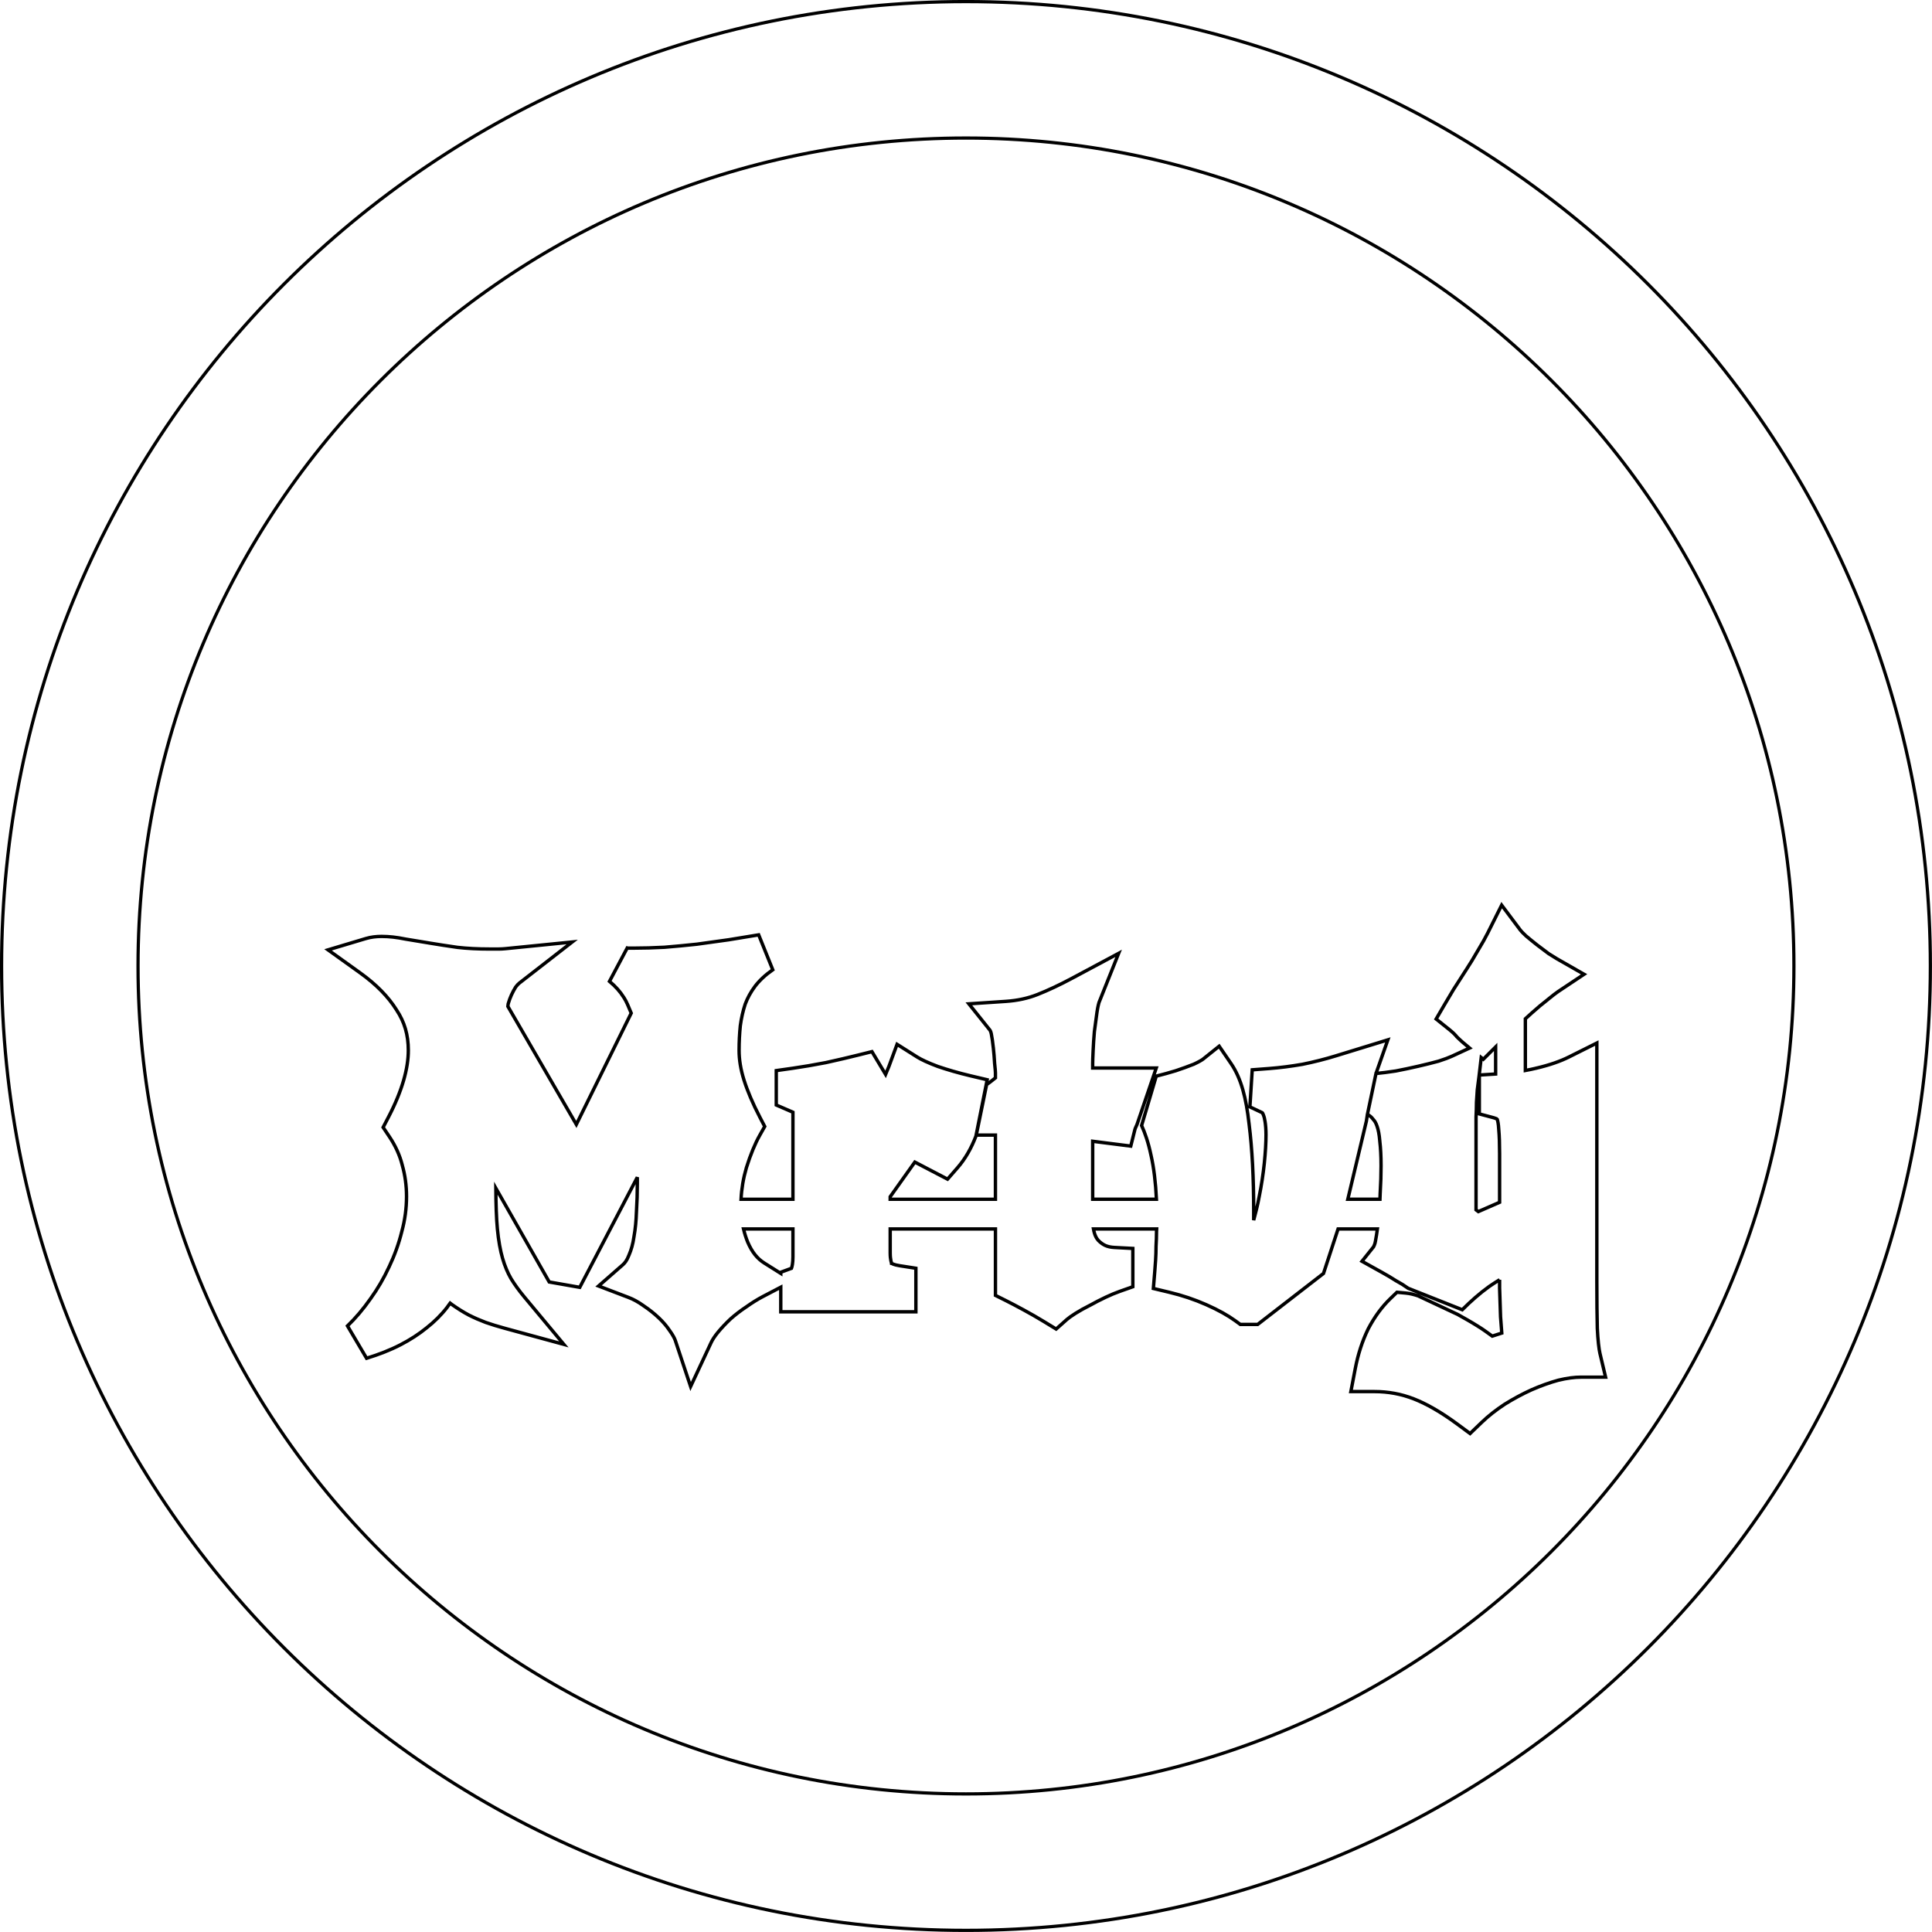
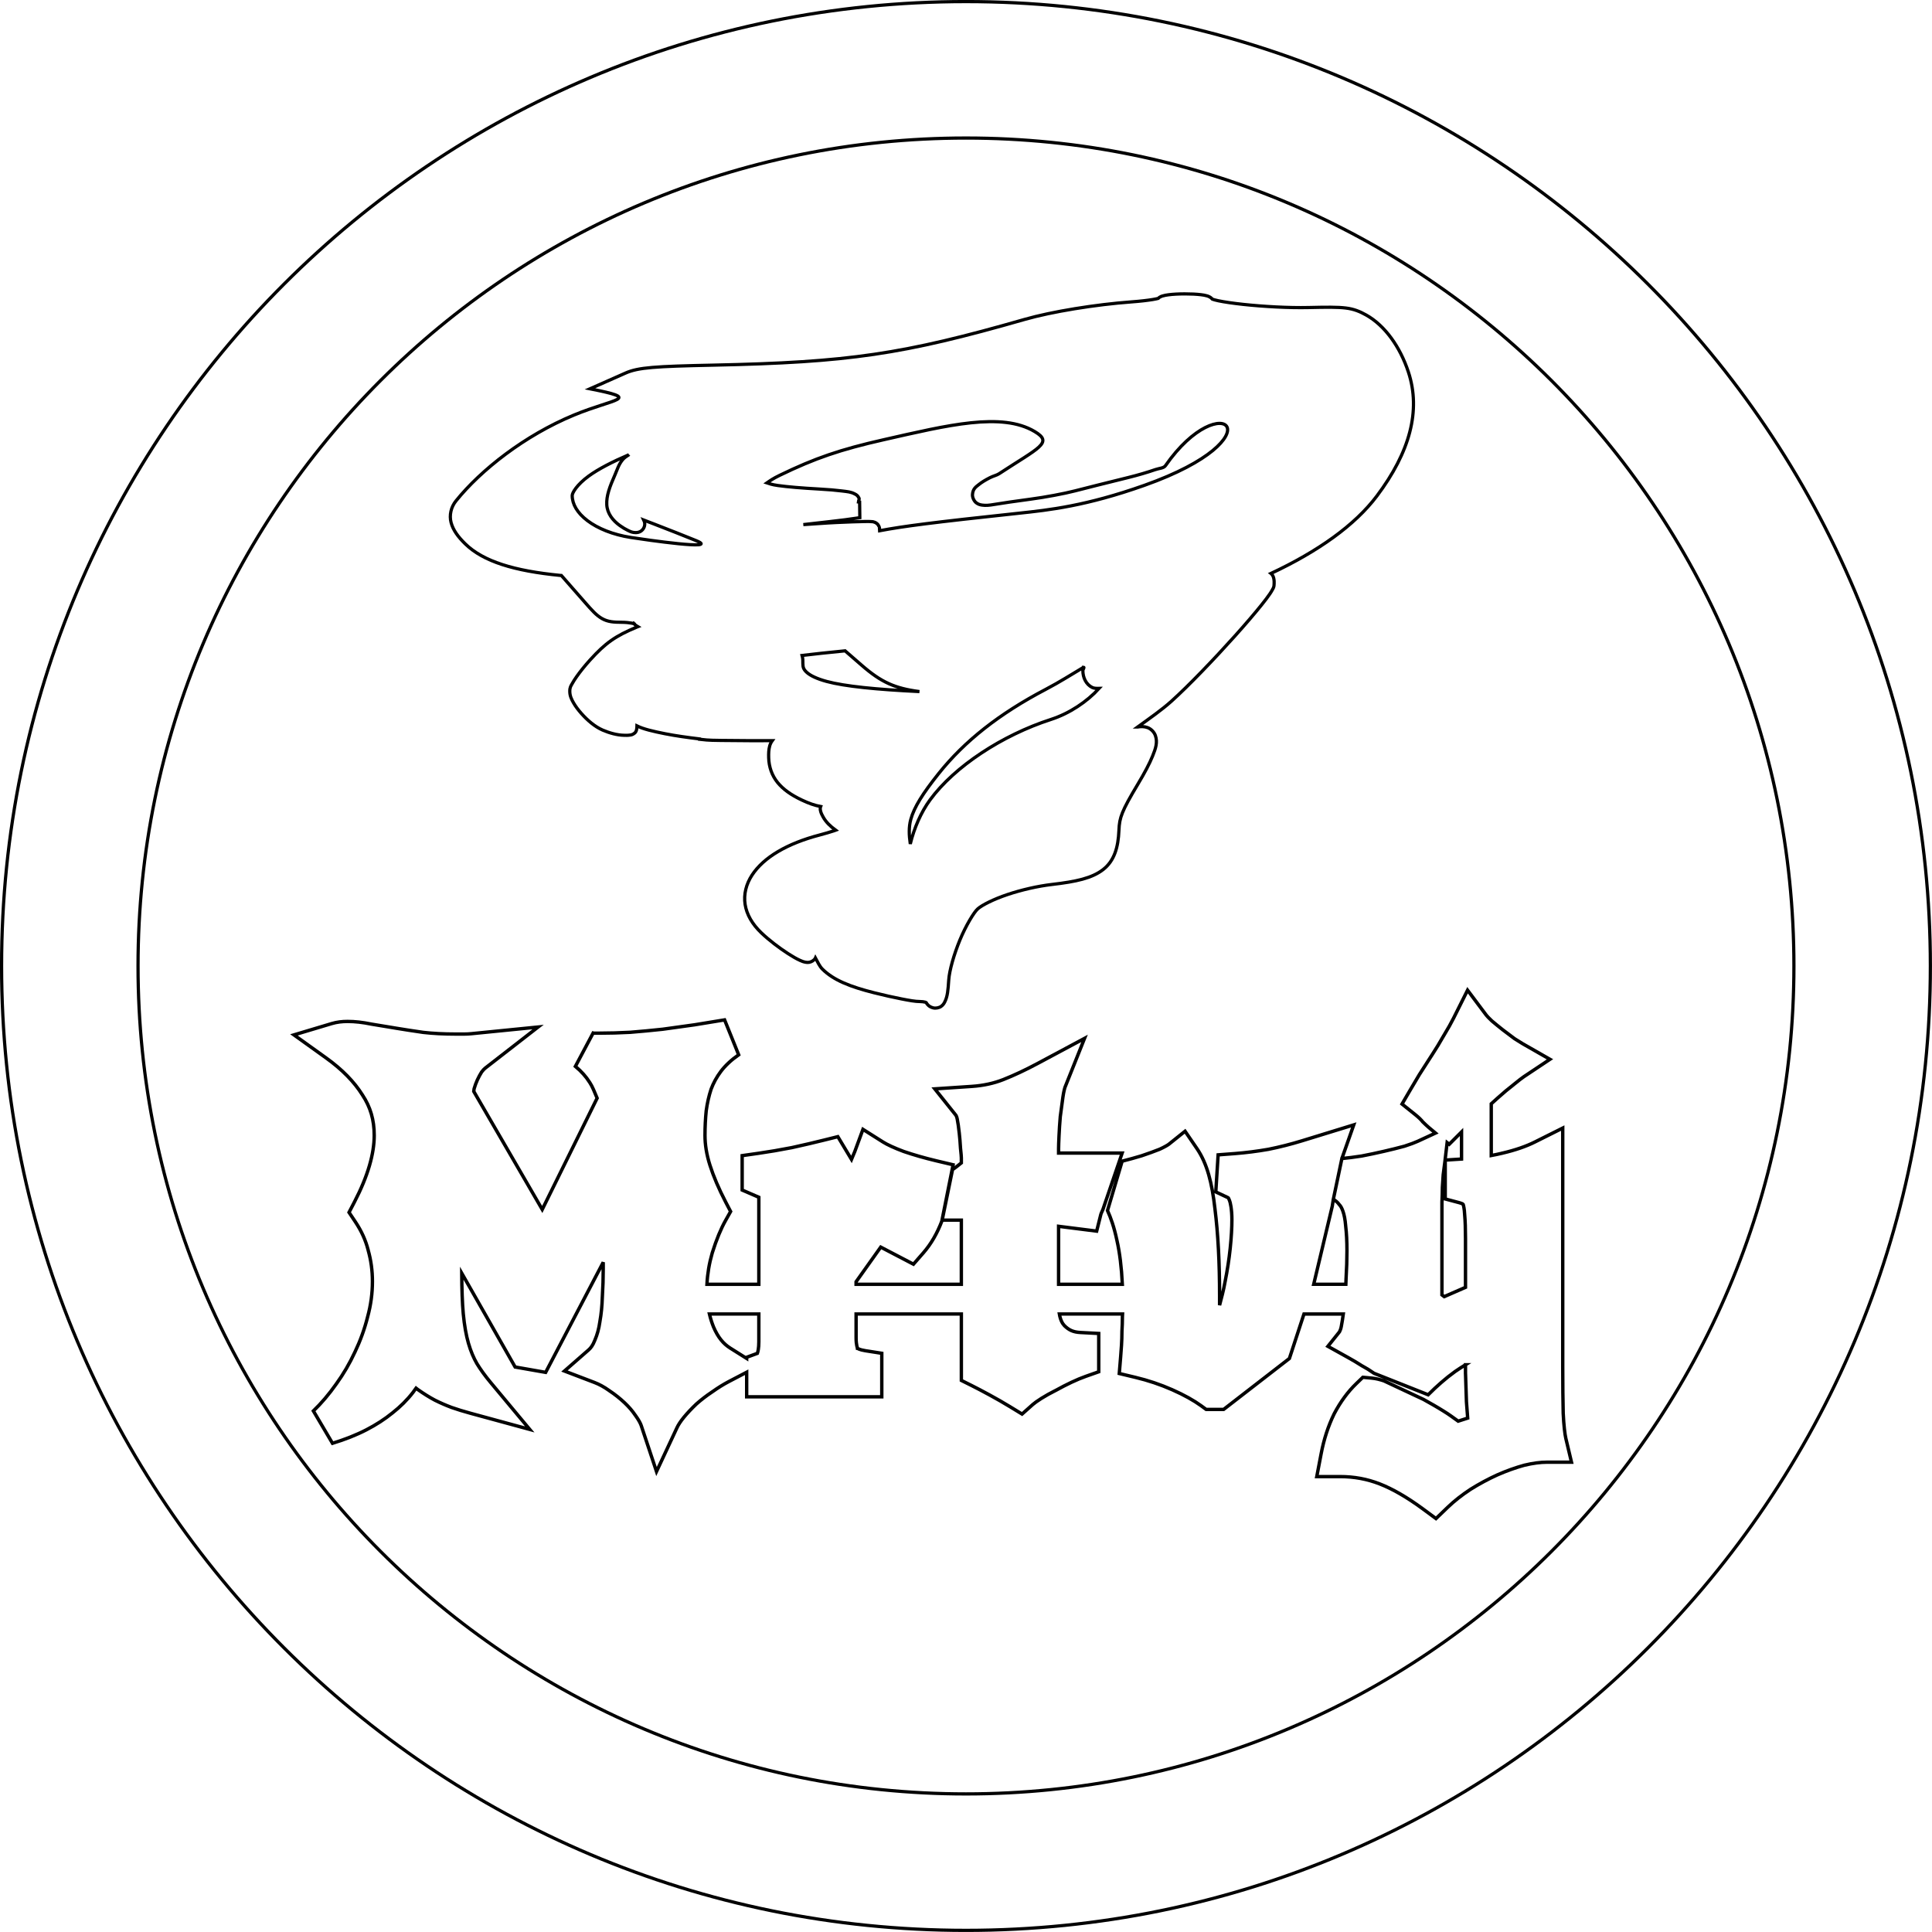
<svg xmlns="http://www.w3.org/2000/svg" version="1.2" viewBox="0 0 113.386 113.386" width="30mm" height="30mm" id="svg1" xml:space="preserve">
  <defs id="defs1">
    <clipPath clipPathUnits="userSpaceOnUse" id="cp1">
      <path d="m 275.5,535.5 c -143.78,0 -260,-116.22 -260,-260 0,-143.78 116.22,-260 260,-260 143.78,0 260,116.22 260,260 0,143.78 -116.22,260 -260,260 z" id="path1" />
    </clipPath>
    <clipPath clipPathUnits="userSpaceOnUse" id="cp1-88">
      <path d="m 275.5,535.5 c -143.78,0 -260,-116.22 -260,-260 0,-143.78 116.22,-260 260,-260 143.78,0 260,116.22 260,260 0,143.78 -116.22,260 -260,260 z" id="path1-2" />
    </clipPath>
    <clipPath clipPathUnits="userSpaceOnUse" id="cp1-6">
      <path d="m 275.5,535.5 c -143.78,0 -260,-116.22 -260,-260 0,-143.78 116.22,-260 260,-260 143.78,0 260,116.22 260,260 0,143.78 -116.22,260 -260,260 z" id="path1-8" />
    </clipPath>
    <clipPath clipPathUnits="userSpaceOnUse" id="cp1-8">
      <path d="m 275.5,535.5 c -143.78,0 -260,-116.22 -260,-260 0,-143.78 116.22,-260 260,-260 143.78,0 260,116.22 260,260 0,143.78 -116.22,260 -260,260 z" id="path1-82" />
    </clipPath>
+     <clipPath clipPathUnits="userSpaceOnUse" id="cp1-5">
+       <path d="m 275.5,535.5 c -143.78,0 -260,-116.22 -260,-260 0,-143.78 116.22,-260 260,-260 143.78,0 260,116.22 260,260 0,143.78 -116.22,260 -260,260 z" id="path1-3" />
+     </clipPath>
+     <clipPath clipPathUnits="userSpaceOnUse" id="cp1-9">
+       <path d="m 275.5,535.5 c -143.78,0 -260,-116.22 -260,-260 0,-143.78 116.22,-260 260,-260 143.78,0 260,116.22 260,260 0,143.78 -116.22,260 -260,260 z" id="path1-6" />
+     </clipPath>
  </defs>
  <style id="style1">
		tspan { white-space:pre } 
		.s0 { fill: none;stroke: #ff0000;stroke-miterlimit:100 } 
	</style>
  <g id="layer2" style="display:inline" transform="scale(0.1989225)">
    <g id="layer3" transform="scale(5.027084)">
-       <path id="path2" style="fill:none;stroke:#000000;stroke-width:0.95" transform="scale(0.1989225)" d="M 569.518,284.993 A 284.525,284.525 0 0 1 284.993,569.518 284.525,284.525 0 0 1 0.468,284.993 284.525,284.525 0 0 1 284.993,0.468 284.525,284.525 0 0 1 569.518,284.993 Z" />
-       <path id="path2-9" style="fill:none;stroke:#000000;stroke-width:0.95;stroke-dasharray:none" transform="scale(0.1989225)" d="M 529.262,284.993 A 244.268,244.268 0 0 1 284.993,529.262 244.268,244.268 0 0 1 40.725,284.993 244.268,244.268 0 0 1 284.993,40.725 244.268,244.268 0 0 1 529.262,284.993 Z" />
+       <path id="path2" style="fill:none;stroke:#000000;stroke-width:0.95" d="M 569.518,284.993 A 284.525,284.525 0 0 1 284.993,569.518 284.525,284.525 0 0 1 0.468,284.993 284.525,284.525 0 0 1 284.993,0.468 284.525,284.525 0 0 1 569.518,284.993 Z" transform="scale(0.1989225)" />
+       <path id="path2-9" style="fill:none;stroke:#000000;stroke-width:0.95;stroke-dasharray:none" d="M 529.262,284.993 A 244.268,244.268 0 0 1 284.993,529.262 244.268,244.268 0 0 1 40.725,284.993 244.268,244.268 0 0 1 284.993,40.725 244.268,244.268 0 0 1 529.262,284.993 Z" transform="scale(0.1989225)" />
    </g>
-     <path id="path6" style="font-size:133px;font-family:'New Rocker';-inkscape-font-specification:'New Rocker';letter-spacing:2.021px;baseline-shift:baseline;white-space:pre;display:inline;overflow:visible;opacity:1;vector-effect:none;fill:none;stroke:#000000;stroke-opacity:1;enable-background:accumulate;stop-color:#000000;stop-opacity:1" d="m 441.26,308.876 v 7.992 l -4.811,0.304 v 11.468 l 4.232,1.129 c 0.529,0.141 0.796,0.293 0.844,0.314 h 0.01 l 0.196,0.177 c 0.002,0.006 0.016,0.023 0.02,0.029 v 0.01 c 0.102,0.266 0.351,1.296 0.422,2.867 l 0.01,0.128 0.01,0.128 c 0.153,1.687 0.236,4.029 0.236,6.932 v 14.364 l -6.274,2.739 -0.677,-0.511 v -21.385 -5.96 -0.02 c 0.077,-1.538 0.122,-2.99 0.128,-4.35 0.083,-1.326 0.163,-2.558 0.245,-3.721 0.175,-1.24 0.348,-2.573 0.52,-4.035 l 0.638,-5.459 0.619,0.491 z m -22.908,73.433 c -1.177,-0.388 -2.33,-0.697 -3.623,-0.815 l -2.582,-0.236 -1.866,1.797 c -2.563,2.451 -4.731,5.443 -6.559,8.896 l -0.039,0.088 -0.049,0.088 c -1.745,3.593 -2.996,7.497 -3.79,11.664 l -1.296,6.765 h 6.893 c 4.119,0 7.948,0.711 11.635,2.14 3.719,1.442 8.027,3.889 12.784,7.393 l 3.859,2.847 3.466,-3.328 c 1.926,-1.849 4.164,-3.614 6.716,-5.292 2.607,-1.626 5.233,-3.04 7.894,-4.251 2.734,-1.204 5.401,-2.155 7.992,-2.867 2.534,-0.609 4.777,-0.893 6.696,-0.893 h 7.217 l -1.669,-7.02 c -0.278,-1.168 -0.606,-3.814 -0.776,-7.413 -0.086,-3.646 -0.137,-8.222 -0.137,-13.746 v -70.399 l -8.248,4.124 c -2.515,1.257 -5.694,2.373 -9.524,3.27 h -0.01 l -0.01,0.01 c -1.092,0.261 -2.192,0.492 -3.299,0.697 v -15.258 c 0.649,-0.587 1.287,-1.164 1.915,-1.728 1.684,-1.515 3.22,-2.792 4.575,-3.829 l 0.079,-0.069 0.079,-0.069 c 1.435,-1.182 2.521,-2.001 2.995,-2.317 l 7.678,-5.115 -8.012,-4.575 c -0.42,-0.24 -1.298,-0.783 -2.406,-1.492 -1.086,-0.832 -2.222,-1.693 -3.446,-2.592 -1.136,-0.893 -2.228,-1.783 -3.279,-2.671 -0.856,-0.792 -1.456,-1.444 -1.64,-1.689 l -5.528,-7.374 -4.124,8.248 c -0.704,1.407 -1.648,3.098 -2.828,5.037 l -0.049,0.079 -0.049,0.079 c -1.091,1.93 -2.268,3.87 -3.535,5.813 l -0.02,0.02 -0.02,0.029 c -1.232,1.937 -2.413,3.781 -3.554,5.538 l -0.059,0.088 -0.049,0.088 c -1.071,1.785 -1.922,3.222 -2.563,4.32 l -2.484,4.251 3.839,3.073 c 1.125,0.9 1.83,1.626 1.993,1.836 l 0.216,0.285 0.255,0.245 c 0.946,0.946 2.098,1.939 3.564,3.132 l -5.253,2.425 c -0.789,0.364 -2.149,0.883 -3.898,1.443 -1.833,0.498 -3.835,0.996 -6.029,1.502 -2.197,0.507 -4.393,0.971 -6.588,1.394 -2.179,0.334 -4.141,0.584 -5.842,0.746 l -2.522,12.027 c 0.803,0.482 1.265,0.93 1.561,1.325 l 0.167,0.216 0.177,0.196 c 0.227,0.25 0.601,0.801 0.943,1.826 l 0.01,0.049 0.02,0.049 c 0.306,0.868 0.607,2.276 0.756,4.143 l 0.01,0.108 0.01,0.118 c 0.23,1.913 0.363,4.321 0.363,7.168 0,2.533 -0.084,5.21 -0.255,8.032 l -0.01,0.088 v 0.088 c -0.017,0.56 -0.035,1.115 -0.059,1.659 h -9.485 l 5.469,-23.005 0.324,-2.062 2.522,-12.027 3.495,-9.927 -15.297,4.703 c -3.254,1.001 -6.551,1.834 -9.887,2.504 -3.348,0.584 -6.642,1.007 -9.887,1.257 l -4.939,0.373 -0.687,10.938 3.505,1.65 c 0.163,0.077 0.172,-0.037 0.461,0.687 l 0.039,0.108 0.049,0.108 c 0.214,0.477 0.697,2.526 0.697,5.646 0,2.309 -0.161,5.148 -0.501,8.464 -0.335,3.178 -0.836,6.458 -1.512,9.838 l -0.02,0.069 -0.01,0.069 c -0.414,2.363 -1.014,4.563 -1.591,6.785 v -2.749 c 0,-9.741 -0.441,-18.275 -1.365,-25.675 -0.851,-7.538 -2.272,-13.35 -5.351,-17.84 l -3.466,-5.066 -4.791,3.839 c -0.247,0.198 -1.244,0.809 -2.7,1.473 -1.6,0.636 -3.374,1.281 -5.331,1.934 -1.872,0.568 -3.786,1.099 -5.744,1.591 l -4.319,14.561 c 0.971,2.143 1.962,4.904 2.779,8.797 l 0.01,0.049 0.01,0.039 c 0.798,3.532 1.341,7.841 1.581,12.872 h -18.812 v -17.104 l 11.232,1.424 1.227,-4.909 c 0.108,-0.43 0.435,-0.984 0.609,-1.453 l 5.683,-16.672 h -18.753 v -1.345 c 0,-0.587 0.041,-1.898 0.128,-3.721 v -0.01 c 0.084,-1.844 0.206,-3.737 0.373,-5.675 0.256,-2.043 0.521,-3.972 0.776,-5.754 0.234,-1.636 0.553,-2.743 0.579,-2.808 l 5.803,-14.522 -13.785,7.374 c -3.651,1.953 -7.055,3.547 -10.182,4.782 -2.775,1.096 -5.851,1.782 -9.318,2.013 l -10.899,0.727 6.254,7.816 c 0.065,0.126 0.248,0.472 0.344,0.982 l 0.01,0.039 0.01,0.029 c 0.223,1.115 0.417,2.461 0.579,4.006 v 0.01 l 0.01,0.02 c 0.166,1.492 0.29,2.986 0.373,4.477 l 0.01,0.177 0.02,0.167 c 0.165,1.404 0.226,2.426 0.226,2.661 v 1.453 c -0.863,0.675 -1.724,1.419 -2.602,1.974 l -3.053,14.914 h 5.655 v 18.93 h -31.056 v -0.736 l 7.276,-10.231 9.652,5.037 2.955,-3.387 c 2.285,-2.627 4.062,-5.763 5.41,-9.288 l 3.328,-16.652 -4.939,-1.168 c -3.544,-0.844 -6.748,-1.773 -9.632,-2.759 -2.839,-1.059 -4.945,-2.059 -6.068,-2.769 l -5.95,-3.76 -2.435,6.608 c -0.294,0.797 -0.658,1.471 -0.962,2.248 l -4.016,-6.696 -4.094,1.021 c -2.746,0.687 -5.909,1.428 -9.465,2.209 -3.534,0.689 -6.804,1.244 -9.779,1.669 l -4.89,0.697 v 10.152 l 4.919,2.131 v 25.675 h -15.307 c 0.148,-3.075 0.663,-6.162 1.571,-9.288 1.238,-3.95 2.575,-7.142 3.898,-9.495 l 1.512,-2.69 -1.424,-2.73 c -2.097,-4.025 -3.645,-7.685 -4.674,-10.928 -0.999,-3.152 -1.463,-6.068 -1.463,-8.788 0,-2.529 0.125,-4.951 0.363,-7.285 0.306,-2.263 0.789,-4.378 1.443,-6.362 0.687,-1.834 1.633,-3.576 2.896,-5.263 1.274,-1.673 2.988,-3.308 5.233,-4.88 l -4.153,-10.3 c -2.825,0.441 -5.778,0.926 -8.856,1.453 -3.042,0.435 -6.18,0.871 -9.396,1.306 -3.192,0.345 -6.381,0.644 -9.573,0.903 -3.16,0.17 -6.182,0.255 -9.062,0.255 h -1.679 c -0.003,-2.5e-4 -0.019,0 -0.049,0 -0.034,-0.006 -0.083,-0.025 -0.167,-0.049 l -5.233,9.848 c 1.828,1.535 3.182,3.089 4.153,4.644 l 0.049,0.069 0.049,0.069 c 0.755,1.132 1.456,2.904 2.16,4.595 l -16.191,32.843 -20.197,-34.816 c 0.036,-0.278 0.035,-0.495 0.098,-0.815 0.265,-0.894 0.573,-1.759 0.952,-2.582 0.403,-0.873 0.823,-1.638 1.257,-2.337 0.402,-0.53 0.775,-0.924 1.051,-1.139 l 15.611,-12.136 -19.676,1.964 c -0.699,0.07 -1.395,0.108 -2.091,0.108 h -2.523 c -3.533,0 -6.731,-0.167 -9.573,-0.491 -3,-0.43 -5.784,-0.86 -8.346,-1.286 l -0.029,-0.01 c -2.482,-0.428 -4.799,-0.802 -6.961,-1.149 l -0.147,-0.029 c -2.384,-0.488 -4.66,-0.756 -6.863,-0.756 -1.591,0 -3.165,0.177 -4.703,0.638 l -11.115,3.328 9.436,6.765 c 4.843,3.471 8.363,7.124 10.732,10.899 l 0.029,0.049 0.039,0.059 c 2.32,3.515 3.446,7.299 3.446,11.89 0,5.303 -1.81,11.915 -5.871,19.706 l -1.561,2.995 1.875,2.808 c 1.804,2.706 3.022,5.424 3.741,8.228 l 0.02,0.059 0.01,0.069 c 0.83,2.943 1.257,6.003 1.257,9.229 0,3.483 -0.46,6.913 -1.394,10.339 l -0.02,0.059 -0.01,0.059 c -0.882,3.527 -2.125,6.976 -3.741,10.368 l -0.02,0.02 -0.01,0.029 c -1.535,3.313 -3.34,6.405 -5.43,9.298 l -0.029,0.029 -0.02,0.039 c -2.115,3.01 -4.365,5.652 -6.745,7.953 l 5.636,9.544 c 3.716,-1.144 7.049,-2.452 9.995,-3.977 2.865,-1.482 5.443,-3.143 7.737,-5.017 2.301,-1.81 4.328,-3.823 6.029,-6.029 0.325,-0.385 0.57,-0.859 0.884,-1.257 0.135,0.102 0.32,0.265 0.452,0.363 l 0.069,0.049 0.069,0.049 c 1.665,1.175 3.275,2.188 4.86,3.034 l 0.069,0.029 0.059,0.039 c 1.589,0.794 3.197,1.496 4.811,2.101 l 0.049,0.02 0.049,0.02 c 1.673,0.59 3.53,1.157 5.587,1.718 l 17.477,4.762 -11.596,-13.913 c -1.603,-1.924 -2.929,-3.761 -3.996,-5.508 -0.963,-1.658 -1.811,-3.647 -2.494,-5.999 -0.669,-2.304 -1.193,-5.206 -1.522,-8.66 -0.298,-3.13 -0.431,-7.316 -0.461,-12.018 l 15.759,27.688 9.004,1.581 16.986,-32.48 v 1.944 c 0,2.719 -0.085,5.43 -0.255,8.149 v 0.088 l -0.01,0.088 c -0.081,2.593 -0.318,4.98 -0.707,7.158 l -0.02,0.098 -0.01,0.098 c -0.292,2.041 -0.793,3.803 -1.453,5.322 l -0.039,0.098 -0.039,0.088 c -0.523,1.337 -1.114,2.138 -1.767,2.71 l -7.138,6.245 8.856,3.378 c 1.345,0.512 2.79,1.28 4.31,2.366 l 0.069,0.059 0.079,0.049 c 1.601,1.068 3.079,2.241 4.438,3.525 1.326,1.252 2.358,2.481 3.152,3.672 l 0.069,0.088 0.059,0.088 c 0.916,1.268 1.419,2.274 1.61,2.847 l 4.517,13.579 6.058,-12.97 c 0.354,-0.758 1.008,-1.812 2.023,-3.044 1.053,-1.279 2.291,-2.59 3.702,-3.927 1.375,-1.218 2.875,-2.378 4.507,-3.466 l 0.069,-0.049 0.079,-0.049 c 1.667,-1.191 3.309,-2.21 4.919,-3.054 l 5.243,-2.739 v 7.256 h 39.863 v -12.843 l -4.821,-0.756 c -1.807,-0.282 -2.302,-0.692 -2.337,-0.697 -2e-4,-0.063 -0.422,-0.917 -0.422,-3.112 v -7.03 h 31.056 v 19.598 l 3.152,1.571 c 1.334,0.667 3.063,1.577 5.155,2.71 2.045,1.108 4.043,2.255 5.999,3.446 l 3.603,2.199 3.152,-2.808 c 0.426,-0.379 1.306,-1.037 2.553,-1.816 1.256,-0.785 2.61,-1.546 4.055,-2.268 l 0.108,-0.049 0.108,-0.059 c 1.486,-0.826 3.019,-1.62 4.595,-2.366 1.533,-0.726 2.949,-1.311 4.242,-1.767 l 3.81,-1.345 v -11.301 l -5.4,-0.285 c -2.114,-0.111 -3.379,-0.687 -4.733,-2.023 -0.61,-0.645 -1.18,-1.676 -1.483,-3.436 h 18.645 c -0.012,0.222 -0.024,0.449 -0.039,0.687 l -0.01,0.177 v 0.177 c 0,1.203 -0.045,2.518 -0.128,3.927 l -0.01,0.167 v 0.167 c 0,1.3 -0.046,2.597 -0.128,3.898 -0.086,1.294 -0.17,2.458 -0.255,3.476 l -0.403,4.88 4.762,1.139 c 3.747,0.896 7.362,2.107 10.859,3.652 3.536,1.562 6.383,3.167 8.532,4.723 l 1.492,1.09 h 5.135 l 19.411,-15.032 4.301,-13.127 h 11.605 c -0.173,1.278 -0.357,2.425 -0.55,3.436 l -0.02,0.108 -0.02,0.118 c -0.118,0.786 -0.466,1.441 -0.54,1.6 l -3.417,4.271 5.901,3.279 c 1.51,0.839 2.823,1.62 3.937,2.337 l 0.196,0.128 0.206,0.108 c 1.11,0.592 2.178,1.258 3.22,2.003 l 0.079,0.049 0.079,0.059 15.966,6.333 c 1.335,-1.335 2.616,-2.532 3.829,-3.584 l 0.01,-0.01 0.01,-0.01 c 1.279,-1.12 2.646,-2.206 4.104,-3.26 0.9,-0.65 2.01,-1.316 3.063,-1.983 l -7.3e-4,3.2e-4 v 2.631 l 0.01,0.079 c 0.089,3.21 0.175,5.894 0.265,8.061 v 0.108 l 0.01,0.108 c 0.159,1.989 0.278,3.497 0.363,4.742 l -2.808,0.903 c -1.388,-0.987 -2.682,-1.975 -4.31,-2.965 -1.937,-1.218 -3.927,-2.338 -5.921,-3.446 z M 219.361,362.583 h 14.581 v 8.228 c 0,1.85 -0.276,2.97 -0.432,3.378 l -3.162,1.168 v 0.334 l -4.86,-3.054 c -2.003,-1.259 -3.607,-3.155 -4.929,-6.264 -0.488,-1.227 -0.889,-2.485 -1.198,-3.79 z" />
+     <path id="path6" style="font-size:133px;font-family:'New Rocker';-inkscape-font-specification:'New Rocker';letter-spacing:2.021px;baseline-shift:baseline;white-space:pre;display:inline;overflow:visible;opacity:1;vector-effect:none;fill:none;stroke:#000000;stroke-opacity:1;enable-background:accumulate;stop-color:#000000;stop-opacity:1" d="m 431.199,333.963 v 7.992 l -4.811,0.304 v 11.468 l 4.232,1.129 c 0.529,0.141 0.796,0.293 0.844,0.314 h 0.01 l 0.196,0.177 c 0.002,0.006 0.016,0.023 0.02,0.029 v 0.01 c 0.102,0.266 0.351,1.296 0.422,2.867 l 0.01,0.128 0.01,0.128 c 0.153,1.687 0.236,4.029 0.236,6.932 v 14.364 l -6.274,2.739 -0.677,-0.511 v -21.385 -5.96 -0.02 c 0.077,-1.538 0.122,-2.99 0.128,-4.35 0.083,-1.326 0.163,-2.558 0.245,-3.721 0.175,-1.24 0.348,-2.573 0.52,-4.035 l 0.638,-5.459 0.619,0.491 z m -22.908,73.433 c -1.177,-0.388 -2.33,-0.697 -3.623,-0.815 l -2.582,-0.236 -1.866,1.797 c -2.563,2.451 -4.731,5.443 -6.559,8.896 l -0.039,0.088 -0.049,0.088 c -1.745,3.593 -2.996,7.497 -3.79,11.664 l -1.296,6.765 h 6.893 c 4.119,0 7.948,0.711 11.635,2.14 3.719,1.442 8.027,3.889 12.784,7.393 l 3.859,2.847 3.466,-3.328 c 1.926,-1.849 4.164,-3.614 6.716,-5.292 2.607,-1.626 5.233,-3.04 7.894,-4.251 2.734,-1.204 5.401,-2.155 7.992,-2.867 2.534,-0.609 4.777,-0.893 6.696,-0.893 h 7.217 l -1.669,-7.02 c -0.278,-1.168 -0.606,-3.814 -0.776,-7.413 -0.086,-3.646 -0.137,-8.222 -0.137,-13.746 v -70.399 l -8.248,4.124 c -2.515,1.257 -5.694,2.373 -9.524,3.27 h -0.01 l -0.01,0.01 c -1.092,0.261 -2.192,0.492 -3.299,0.697 V 325.656 c 0.649,-0.587 1.287,-1.164 1.915,-1.728 1.684,-1.515 3.22,-2.792 4.575,-3.829 l 0.079,-0.069 0.079,-0.069 c 1.435,-1.182 2.521,-2.001 2.995,-2.317 l 7.678,-5.115 -8.012,-4.575 c -0.42,-0.24 -1.298,-0.783 -2.406,-1.492 -1.086,-0.832 -2.222,-1.693 -3.446,-2.592 -1.136,-0.893 -2.228,-1.783 -3.279,-2.671 -0.856,-0.792 -1.456,-1.444 -1.64,-1.689 l -5.528,-7.374 -4.124,8.248 c -0.704,1.407 -1.648,3.098 -2.828,5.037 l -0.049,0.079 -0.049,0.079 c -1.091,1.93 -2.268,3.87 -3.535,5.813 l -0.02,0.02 -0.02,0.029 c -1.232,1.937 -2.413,3.781 -3.554,5.538 l -0.059,0.088 -0.049,0.088 c -1.071,1.785 -1.922,3.222 -2.563,4.32 l -2.484,4.251 3.839,3.073 c 1.125,0.9 1.83,1.626 1.993,1.836 l 0.216,0.285 0.255,0.245 c 0.946,0.946 2.098,1.939 3.564,3.132 l -5.253,2.425 c -0.789,0.364 -2.149,0.883 -3.898,1.443 -1.833,0.498 -3.835,0.996 -6.029,1.502 -2.197,0.507 -4.393,0.971 -6.588,1.394 -2.179,0.334 -4.141,0.584 -5.842,0.746 l -2.522,12.027 c 0.803,0.482 1.265,0.93 1.561,1.325 l 0.167,0.216 0.177,0.196 c 0.227,0.25 0.601,0.801 0.943,1.826 l 0.01,0.049 0.02,0.049 c 0.306,0.868 0.607,2.276 0.756,4.143 l 0.01,0.108 0.01,0.118 c 0.23,1.913 0.363,4.321 0.363,7.168 0,2.533 -0.084,5.21 -0.255,8.032 l -0.01,0.088 v 0.088 c -0.017,0.56 -0.035,1.115 -0.059,1.659 h -9.485 l 5.469,-23.005 0.324,-2.062 2.522,-12.027 3.495,-9.927 -15.297,4.703 c -3.254,1.001 -6.551,1.834 -9.887,2.504 -3.348,0.584 -6.642,1.007 -9.887,1.257 l -4.939,0.373 -0.687,10.938 3.505,1.65 c 0.163,0.077 0.172,-0.037 0.461,0.687 l 0.039,0.108 0.049,0.108 c 0.214,0.477 0.697,2.526 0.697,5.646 0,2.309 -0.161,5.148 -0.501,8.464 -0.335,3.178 -0.836,6.458 -1.512,9.838 l -0.02,0.069 -0.01,0.069 c -0.414,2.363 -1.014,4.563 -1.591,6.785 v -2.749 c 0,-9.741 -0.441,-18.275 -1.365,-25.675 -0.851,-7.538 -2.272,-13.35 -5.351,-17.84 l -3.466,-5.066 -4.791,3.839 c -0.247,0.198 -1.244,0.809 -2.7,1.473 -1.6,0.636 -3.374,1.281 -5.331,1.934 -1.872,0.568 -3.786,1.099 -5.744,1.591 l -4.319,14.561 c 0.971,2.143 1.962,4.904 2.779,8.797 l 0.01,0.049 0.01,0.039 c 0.798,3.532 1.341,7.841 1.581,12.872 H 312.317 v -17.104 l 11.232,1.424 1.227,-4.909 c 0.108,-0.43 0.435,-0.984 0.609,-1.453 l 5.683,-16.672 h -18.753 v -1.345 c 0,-0.587 0.041,-1.898 0.128,-3.721 v -0.01 c 0.084,-1.844 0.206,-3.737 0.373,-5.675 0.256,-2.043 0.521,-3.972 0.776,-5.754 0.234,-1.636 0.553,-2.743 0.579,-2.808 l 5.803,-14.522 -13.785,7.374 c -3.651,1.953 -7.055,3.547 -10.182,4.782 -2.775,1.096 -5.851,1.782 -9.318,2.013 l -10.899,0.727 6.254,7.816 c 0.065,0.126 0.248,0.472 0.344,0.982 l 0.01,0.039 0.01,0.029 c 0.223,1.115 0.417,2.461 0.579,4.006 v 0.01 l 0.01,0.02 c 0.166,1.492 0.29,2.986 0.373,4.477 l 0.01,0.177 0.02,0.167 c 0.165,1.404 0.226,2.426 0.226,2.661 v 1.453 c -0.863,0.675 -1.724,1.419 -2.602,1.974 l -3.053,14.914 h 5.655 v 18.93 h -31.056 v -0.736 l 7.276,-10.231 9.652,5.037 2.955,-3.387 c 2.285,-2.627 4.062,-5.763 5.41,-9.288 l 3.328,-16.652 -4.939,-1.168 c -3.544,-0.844 -6.748,-1.773 -9.632,-2.759 -2.839,-1.059 -4.945,-2.059 -6.068,-2.769 l -5.95,-3.76 -2.435,6.608 c -0.294,0.797 -0.658,1.471 -0.962,2.248 l -4.016,-6.696 -4.094,1.021 c -2.746,0.687 -5.909,1.428 -9.465,2.209 -3.534,0.689 -6.804,1.244 -9.779,1.669 l -4.89,0.697 v 10.152 l 4.919,2.131 v 25.675 h -15.307 c 0.148,-3.075 0.663,-6.162 1.571,-9.288 1.238,-3.95 2.575,-7.142 3.898,-9.495 l 1.512,-2.69 -1.424,-2.73 c -2.097,-4.025 -3.645,-7.685 -4.674,-10.928 -0.999,-3.152 -1.463,-6.068 -1.463,-8.788 0,-2.529 0.125,-4.951 0.363,-7.285 0.306,-2.263 0.789,-4.378 1.443,-6.362 0.687,-1.834 1.633,-3.576 2.896,-5.263 1.274,-1.673 2.988,-3.308 5.233,-4.88 l -4.153,-10.3 c -2.825,0.441 -5.778,0.926 -8.856,1.453 -3.042,0.435 -6.18,0.871 -9.396,1.306 -3.192,0.345 -6.381,0.644 -9.573,0.903 -3.16,0.17 -6.182,0.255 -9.062,0.255 h -1.679 c -0.003,-2.5e-4 -0.019,0 -0.049,0 -0.034,-0.006 -0.083,-0.025 -0.167,-0.049 l -5.233,9.848 c 1.828,1.535 3.182,3.089 4.153,4.644 l 0.049,0.069 0.049,0.069 c 0.755,1.132 1.456,2.904 2.16,4.595 l -16.191,32.843 -20.197,-34.816 c 0.036,-0.278 0.035,-0.495 0.098,-0.815 0.265,-0.894 0.573,-1.759 0.952,-2.582 0.403,-0.873 0.823,-1.638 1.257,-2.337 0.402,-0.53 0.775,-0.924 1.051,-1.139 l 15.611,-12.136 -19.676,1.964 c -0.699,0.07 -1.395,0.108 -2.091,0.108 h -2.523 c -3.533,0 -6.731,-0.167 -9.573,-0.491 -3,-0.43 -5.784,-0.86 -8.346,-1.286 l -0.029,-0.01 c -2.482,-0.428 -4.799,-0.802 -6.961,-1.149 l -0.147,-0.029 c -2.384,-0.488 -4.66,-0.756 -6.863,-0.756 -1.591,0 -3.165,0.177 -4.703,0.638 l -11.115,3.328 9.436,6.765 c 4.843,3.471 8.363,7.124 10.732,10.899 l 0.029,0.049 0.039,0.059 c 2.32,3.515 3.446,7.299 3.446,11.89 0,5.303 -1.81,11.915 -5.871,19.706 l -1.561,2.995 1.875,2.808 c 1.804,2.706 3.022,5.424 3.741,8.228 l 0.02,0.059 0.01,0.069 c 0.83,2.943 1.257,6.003 1.257,9.229 0,3.483 -0.46,6.913 -1.394,10.339 l -0.02,0.059 -0.01,0.059 c -0.882,3.527 -2.125,6.976 -3.741,10.368 l -0.02,0.02 -0.01,0.029 c -1.535,3.313 -3.34,6.405 -5.43,9.298 l -0.029,0.029 -0.02,0.039 c -2.115,3.01 -4.365,5.652 -6.745,7.953 l 5.636,9.544 c 3.716,-1.144 7.049,-2.452 9.995,-3.977 2.865,-1.482 5.443,-3.143 7.737,-5.017 2.301,-1.81 4.328,-3.823 6.029,-6.029 0.325,-0.385 0.57,-0.859 0.884,-1.257 0.135,0.102 0.32,0.265 0.452,0.363 l 0.069,0.049 0.069,0.049 c 1.665,1.175 3.275,2.188 4.86,3.034 l 0.069,0.029 0.059,0.039 c 1.589,0.794 3.197,1.496 4.811,2.101 l 0.049,0.02 0.049,0.02 c 1.673,0.59 3.53,1.157 5.587,1.718 l 17.477,4.762 -11.596,-13.913 c -1.603,-1.924 -2.929,-3.761 -3.996,-5.508 -0.963,-1.658 -1.811,-3.647 -2.494,-5.999 -0.669,-2.304 -1.193,-5.206 -1.522,-8.66 -0.298,-3.13 -0.431,-7.316 -0.461,-12.018 l 15.759,27.688 9.004,1.581 16.986,-32.48 v 1.944 c 0,2.719 -0.085,5.43 -0.255,8.149 v 0.088 l -0.01,0.088 c -0.081,2.593 -0.318,4.98 -0.707,7.158 l -0.02,0.098 -0.01,0.098 c -0.292,2.041 -0.793,3.803 -1.453,5.322 l -0.039,0.098 -0.039,0.088 c -0.523,1.337 -1.114,2.138 -1.767,2.71 l -7.138,6.245 8.856,3.378 c 1.345,0.512 2.79,1.28 4.31,2.366 l 0.069,0.059 0.079,0.049 c 1.601,1.068 3.079,2.241 4.438,3.525 1.326,1.252 2.358,2.481 3.152,3.672 l 0.069,0.088 0.059,0.088 c 0.916,1.268 1.419,2.274 1.61,2.847 l 4.517,13.579 6.058,-12.97 c 0.354,-0.758 1.008,-1.812 2.023,-3.044 1.053,-1.279 2.291,-2.59 3.702,-3.927 1.375,-1.218 2.875,-2.378 4.507,-3.466 l 0.069,-0.049 0.079,-0.049 c 1.667,-1.191 3.309,-2.21 4.919,-3.054 l 5.243,-2.739 v 7.256 h 39.863 v -12.843 l -4.821,-0.756 c -1.807,-0.282 -2.302,-0.692 -2.337,-0.697 -2e-4,-0.063 -0.422,-0.917 -0.422,-3.112 v -7.03 h 31.056 v 19.598 l 3.152,1.571 c 1.334,0.667 3.063,1.577 5.155,2.71 2.045,1.108 4.043,2.255 5.999,3.446 l 3.603,2.199 3.152,-2.808 c 0.426,-0.379 1.306,-1.037 2.553,-1.816 1.256,-0.785 2.61,-1.546 4.055,-2.268 l 0.108,-0.049 0.108,-0.059 c 1.486,-0.826 3.019,-1.62 4.595,-2.366 1.533,-0.726 2.949,-1.311 4.242,-1.767 l 3.81,-1.345 v -11.301 l -5.4,-0.285 c -2.114,-0.111 -3.379,-0.687 -4.733,-2.023 -0.61,-0.645 -1.18,-1.676 -1.483,-3.436 h 18.645 c -0.012,0.222 -0.024,0.449 -0.039,0.687 l -0.01,0.177 v 0.177 c 0,1.203 -0.045,2.518 -0.128,3.927 l -0.01,0.167 v 0.167 c 0,1.3 -0.046,2.597 -0.128,3.898 -0.086,1.294 -0.17,2.458 -0.255,3.476 l -0.403,4.88 4.762,1.139 c 3.747,0.896 7.362,2.107 10.859,3.652 3.536,1.562 6.383,3.167 8.532,4.723 l 1.492,1.09 h 5.135 l 19.411,-15.032 4.301,-13.127 h 11.605 c -0.173,1.278 -0.357,2.425 -0.55,3.436 l -0.02,0.108 -0.02,0.118 c -0.118,0.786 -0.466,1.441 -0.54,1.6 l -3.417,4.271 5.901,3.279 c 1.51,0.839 2.823,1.62 3.937,2.337 l 0.196,0.128 0.206,0.108 c 1.11,0.592 2.178,1.258 3.22,2.003 l 0.079,0.049 0.079,0.059 15.966,6.333 c 1.335,-1.335 2.616,-2.532 3.829,-3.584 l 0.01,-0.01 0.01,-0.01 c 1.279,-1.12 2.646,-2.206 4.104,-3.26 0.9,-0.65 2.01,-1.316 3.063,-1.983 l -7.3e-4,3.2e-4 v 2.631 l 0.01,0.079 c 0.089,3.21 0.175,5.894 0.265,8.061 v 0.108 l 0.01,0.108 c 0.159,1.989 0.278,3.497 0.363,4.742 l -2.808,0.903 c -1.388,-0.987 -2.682,-1.975 -4.31,-2.965 -1.937,-1.218 -3.927,-2.338 -5.921,-3.446 z M 209.3,387.67 h 14.581 v 8.228 c 0,1.85 -0.276,2.97 -0.432,3.378 l -3.162,1.168 v 0.334 l -4.86,-3.054 c -2.003,-1.259 -3.607,-3.155 -4.929,-6.264 -0.488,-1.227 -0.889,-2.485 -1.198,-3.79 z" />
+     <path id="path4" style="baseline-shift:baseline;display:inline;overflow:visible;fill:none;fill-opacity:1;stroke:#000000;stroke-width:0.95;stroke-dasharray:none;stroke-opacity:1;enable-background:accumulate;stop-color:#000000" d="m 349.541,86.706 c -1.838,0 -3.504,0.093 -4.811,0.265 -0.653,0.086 -1.204,0.181 -1.755,0.352 -0.276,0.086 -0.547,0.171 -0.934,0.418 -0.082,0.053 -0.207,0.202 -0.316,0.291 -0.311,0.087 -0.87,0.209 -1.607,0.332 -1.541,0.256 -3.766,0.515 -6.204,0.694 -10.687,0.783 -23.621,2.886 -31.633,5.184 -35.951,10.312 -51.869,12.651 -91.788,13.485 -17.243,0.36 -22.188,0.675 -25.919,2.327 l -10.51,4.653 c 15.503,3.072 7.448,2.707 -4.762,7.762 -14.515,6.009 -27.414,16.166 -34.785,25.326 -1.437,1.785 -2.018,4.188 -1.429,6.398 0.59,2.21 2.05,4.184 4.158,6.25 5.328,5.222 14.457,7.991 28.047,9.322 0.055,0.005 0.259,-2.2e-4 0.316,0.005 l 6.908,7.878 c 2.131,2.43 3.4,3.894 5.123,4.867 1.722,0.974 3.508,1.071 5.725,1.077 1.131,0.003 2.24,0.11 3,0.255 0.262,0.05 0.489,0.104 0.638,0.148 -0.093,-0.086 -0.225,-0.239 -0.393,-0.51 0.107,0.173 0.244,0.346 0.403,0.515 0.061,0.018 0.106,0.034 0.138,0.046 0.003,0.001 0.012,0.003 0.015,0.004 l 0.004,0.004 0.005,0.005 0.004,0.005 v 0.005 0.005 0.005 0.004 h -0.004 l -0.005,0.004 h -0.004 -0.005 -0.005 c -0.023,-10e-4 -0.06,-0.02 -0.112,-0.061 0.315,0.328 0.714,0.638 1.148,0.883 -0.096,0.04 -0.252,0.078 -0.347,0.117 -6.28,2.614 -9.226,4.686 -13.74,9.674 -1.545,1.707 -2.941,3.45 -3.99,4.944 -0.525,0.747 -0.965,1.428 -1.306,2.061 -0.342,0.634 -0.704,1.006 -0.704,2.235 0,1.363 0.505,2.381 1.112,3.434 0.608,1.053 1.396,2.1 2.296,3.112 1.801,2.024 3.959,3.897 6.281,4.908 1.978,0.862 4.321,1.504 6.311,1.536 0.605,0.01 1.051,0.043 1.714,-0.056 0.332,-0.049 0.789,-0.063 1.454,-0.617 0.536,-0.447 0.645,-1.38 0.653,-2.092 1.885,0.937 4.655,1.587 8.322,2.316 3.092,0.615 6.677,1.109 10.138,1.526 v 0.097 l 2.082,0.214 c 0.812,0.083 2.092,0.1 4.286,0.133 2.194,0.033 5.128,0.057 8.602,0.071 1.758,0.006 4.478,-0.006 6.485,-0.004 -0.364,0.498 -0.619,1.056 -0.76,1.571 -0.291,1.062 -0.333,2.164 -0.296,3.485 0.076,2.68 0.94,5.197 2.612,7.271 1.672,2.074 4.044,3.707 7.092,5.158 2.113,1.007 3.864,1.621 5.689,1.964 -0.025,0.092 -0.143,0.175 -0.153,0.26 -0.072,0.598 0.035,0.979 0.128,1.281 0.186,0.603 0.409,0.985 0.668,1.469 0.84,1.569 2.218,2.853 3.719,3.949 -0.217,0.078 -0.21,0.091 -0.444,0.168 -1.224,0.404 -2.727,0.85 -4.163,1.225 -9.654,2.515 -16.613,6.59 -20.062,11.868 -1.724,2.639 -2.506,5.655 -2.041,8.643 0.465,2.988 2.117,5.837 4.771,8.373 2.315,2.212 5.327,4.486 7.929,6.163 1.301,0.839 2.48,1.52 3.521,1.985 0.52,0.233 0.983,0.423 1.592,0.531 0.305,0.054 0.65,0.106 1.163,0.01 0.513,-0.096 1.303,-0.472 1.74,-1.179 0.008,-0.012 0.013,-0.027 0.015,-0.036 5.1e-4,-0.002 -2e-4,-0.012 0,-0.015 -7e-5,-0.01 4.8e-4,-0.026 0,-0.036 5e-5,-10e-4 -3e-4,-0.012 0,-0.015 0.002,-0.008 0.003,-0.017 0.01,-0.03 0.652,1.171 1.147,2.444 2.133,3.408 3.29,3.218 8.134,5.126 15.174,6.903 2.791,0.705 5.65,1.344 8.046,1.811 2.396,0.467 4.117,0.781 5.47,0.781 0.602,0 1.243,0.092 1.648,0.204 0.076,0.02 0.137,0.057 0.189,0.092 0.395,0.636 0.88,1.257 2.087,1.571 0.735,0.192 1.729,-0.008 2.316,-0.418 0.588,-0.412 0.868,-0.878 1.082,-1.296 0.856,-1.673 0.989,-3.509 1.189,-6.49 0.188,-2.807 1.544,-7.58 3.301,-11.832 1.757,-4.252 4.152,-8.187 5.25,-9.163 1.266,-1.126 4.686,-2.86 8.76,-4.225 4.075,-1.365 8.871,-2.488 13.225,-2.995 7.047,-0.82 11.731,-1.826 15.021,-4.388 3.29,-2.562 4.452,-6.542 4.658,-11.546 0.085,-2.07 0.292,-3.346 1.051,-5.24 0.759,-1.894 2.138,-4.403 4.531,-8.398 1.993,-3.327 3.441,-6.05 4.352,-8.306 0.911,-2.256 1.524,-4.029 0.821,-6.051 -0.351,-1.011 -1.281,-1.96 -2.281,-2.332 -0.999,-0.372 -1.955,-0.346 -2.924,-0.199 l -0.005,0.005 h -0.004 c 3.474,-2.518 7.1,-5.03 9.939,-7.587 5.166,-4.653 12.552,-12.356 18.72,-19.23 3.084,-3.437 5.849,-6.658 7.878,-9.194 1.014,-1.268 1.846,-2.358 2.459,-3.265 0.307,-0.454 0.558,-0.856 0.77,-1.265 0.212,-0.409 0.48,-0.69 0.48,-1.699 0,-0.489 0.044,-0.879 -0.107,-1.577 -0.076,-0.349 -0.215,-0.848 -0.694,-1.362 -0.049,-0.053 -0.133,-0.039 -0.189,-0.087 13.966,-6.55 24.808,-14.234 31.317,-22.893 9.728,-12.941 13.026,-25.168 9.291,-36.537 -2.446,-7.444 -6.909,-13.719 -12.439,-16.827 -1.864,-1.048 -3.609,-1.786 -6.051,-2.082 -2.442,-0.295 -5.569,-0.261 -11.021,-0.138 -5.767,0.131 -13.257,-0.287 -19.215,-0.929 -2.979,-0.321 -5.589,-0.701 -7.357,-1.071 -0.818,-0.171 -1.399,-0.345 -1.735,-0.464 -0.256,-0.303 -0.551,-0.506 -0.73,-0.612 -0.383,-0.228 -0.649,-0.305 -0.918,-0.383 -0.54,-0.156 -1.076,-0.247 -1.725,-0.327 -1.297,-0.159 -2.959,-0.245 -4.791,-0.245 z m -11.919,56.486 c -17.21,6.105 -28.214,7.286 -36.914,8.214 -25.967,2.772 -34.121,3.85 -41.18,5.174 -0.004,-0.08 -0.076,-1.014 -0.076,-1.015 -5e-4,-0.001 -0.261,-0.584 -0.413,-0.77 -0.152,-0.187 -0.301,-0.312 -0.424,-0.403 -0.245,-0.183 -0.407,-0.249 -0.536,-0.301 -0.516,-0.207 -0.614,-0.166 -0.77,-0.184 -0.625,-0.069 -1.214,-0.058 -2.184,-0.046 -1.939,0.025 -4.943,0.137 -8.408,0.296 -3.217,0.147 -6.247,0.405 -9.709,0.617 4.836,-0.551 10.62,-1.191 12.25,-1.418 l 4.418,-0.622 -0.061,-4.602 -0.362,-0.041 c 0.049,-0.44 0.346,-0.793 0.179,-1.138 -0.409,-0.841 -0.876,-1.026 -1.189,-1.194 -1.251,-0.671 -2.168,-0.695 -3.867,-0.913 -1.699,-0.218 -3.933,-0.411 -6.709,-0.566 -5.195,-0.29 -9.246,-0.628 -12.153,-1.036 -1.895,-0.266 -2.401,-0.52 -3.235,-0.786 0.882,-0.616 1.756,-1.255 3.755,-2.225 10.414,-5.05 17.862,-7.599 30.705,-10.505 18.933,-4.285 34.791,-8.227 44.545,-2.396 5.523,3.301 1.261,4.708 -10.525,12.436 -0.703,0.461 -1.684,0.648 -2.714,1.173 -1.36,0.694 -2.424,1.348 -3.265,2.026 -0.841,0.677 -1.748,1.211 -1.867,2.944 -0.06,0.867 0.482,1.949 1.112,2.429 0.63,0.479 1.199,0.599 1.73,0.679 1.061,0.159 2.13,0.058 3.5,-0.179 1.927,-0.333 6.894,-1.056 10.878,-1.582 4.127,-0.545 9.833,-1.608 13.036,-2.439 2.979,-0.773 10.056,-2.546 15.679,-3.929 2.885,-0.71 5.716,-1.547 8.005,-2.342 1.145,-0.398 2.466,-0.401 2.99,-1.153 16.764,-24.073 33.726,-8.371 -6.219,5.798 z m -152.08,-9.033 c -0.671,0.429 -1.332,0.858 -1.801,1.413 -1.231,1.457 -1.584,2.879 -2.276,4.444 -1.631,3.689 -2.582,6.298 -2.449,8.873 0.133,2.575 1.758,4.67 3.862,6.169 0.87,0.62 1.677,1.101 2.413,1.449 0.737,0.348 1.263,0.637 2.321,0.628 0.529,-0.004 1.617,-0.166 2.255,-1.26 0.615,-1.054 0.286,-1.963 0.051,-2.449 1.065,0.411 2.033,0.785 3.245,1.25 4.022,1.542 9.325,3.652 11.709,4.623 l 0.577,0.235 c 7.195,2.929 -14.984,-0.292 -19.271,-0.954 -5.359,-0.828 -9.845,-2.679 -12.863,-4.969 -3.017,-2.29 -4.491,-4.869 -4.495,-7.408 -7.6e-4,-0.81 1.378,-3.202 4.842,-5.735 2.833,-2.072 7.046,-4.239 11.878,-6.306 z m 63.79,57.858 4.908,4.265 c 5.747,4.998 9.747,6.803 17.021,7.755 -12.793,-0.619 -22.019,-1.542 -27.368,-2.99 -2.921,-0.791 -4.791,-1.732 -5.776,-2.597 -0.985,-0.865 -1.245,-1.511 -1.245,-2.648 0,-0.776 0.035,-1.481 -0.23,-2.424 3.566,-0.424 7.591,-0.864 12.689,-1.362 z m 70.352,4.854 c 0.337,0 -0.204,0.668 -0.204,0.98 0,2.072 0.947,4.064 2.73,4.959 0.647,0.325 1.366,0.287 2.077,0.276 -3.596,3.946 -8.761,7.404 -14.23,9.174 -14.406,4.661 -28.421,13.861 -35.659,23.725 -2.685,3.659 -4.722,8.396 -5.832,13 -0.394,-2.624 -0.473,-4.995 0.148,-7.245 0.993,-3.599 3.509,-7.609 8.209,-13.5 7.653,-9.592 17.88,-17.669 31.598,-24.858 4.206,-2.204 7.514,-4.347 11.163,-6.51 z m -46.4,98.953 c 0.039,0.032 0.065,0.066 0.076,0.081 -0.012,-0.01 -0.04,-0.036 -0.076,-0.081 z" />
  </g>
  <style id="style1-45">
		tspan { white-space:pre } 
		.s0 { fill: none;stroke: #ff0000;stroke-miterlimit:100 } 
	</style>
  <style id="style1-5">
		tspan { white-space:pre } 
		.s0 { fill: none;stroke: #ff0000;stroke-miterlimit:100 } 
	</style>
  <style id="style1-4">
		tspan { white-space:pre } 
		.s0 { fill: none;stroke: #ff0000;stroke-miterlimit:100 } 
	</style>
+   <style id="style1-56">
+ 		tspan { white-space:pre } 
+ 		.s0 { fill: none;stroke: #ff0000;stroke-miterlimit:100 } 
+ 	</style>
+   <style id="style1-5-2">
+ 		tspan { white-space:pre } 
+ 		.s0 { fill: none;stroke: #ff0000;stroke-miterlimit:100 } 
+ 	</style>
</svg>
